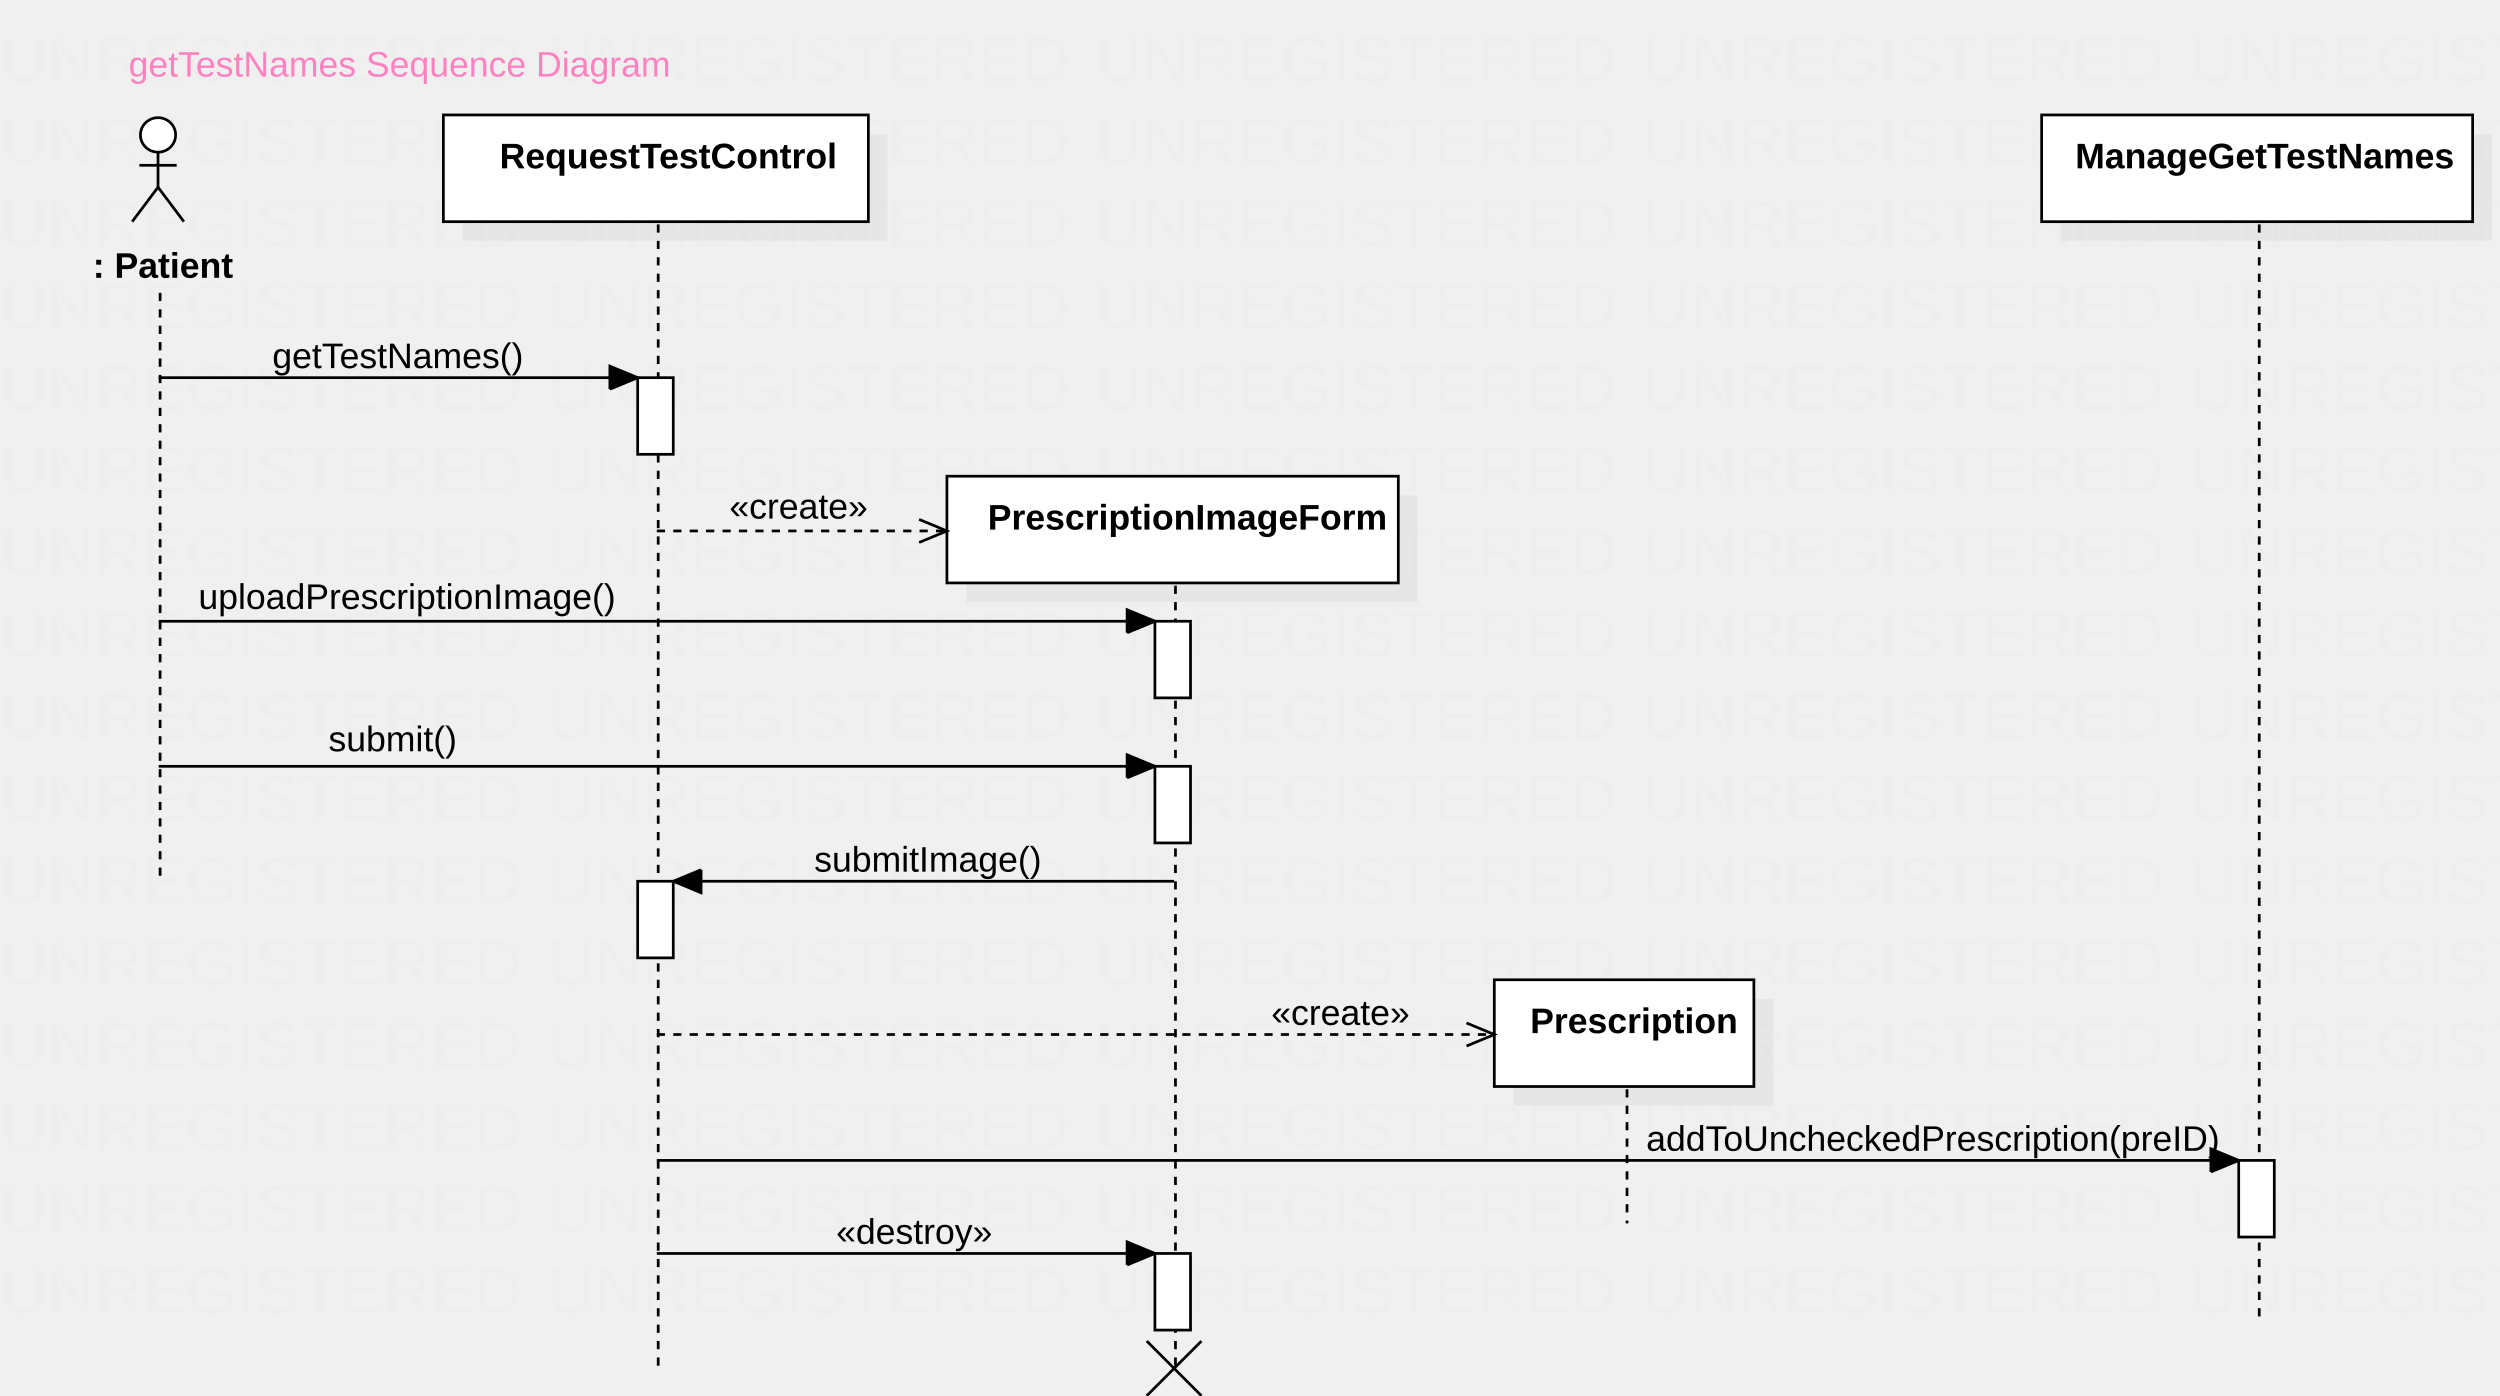
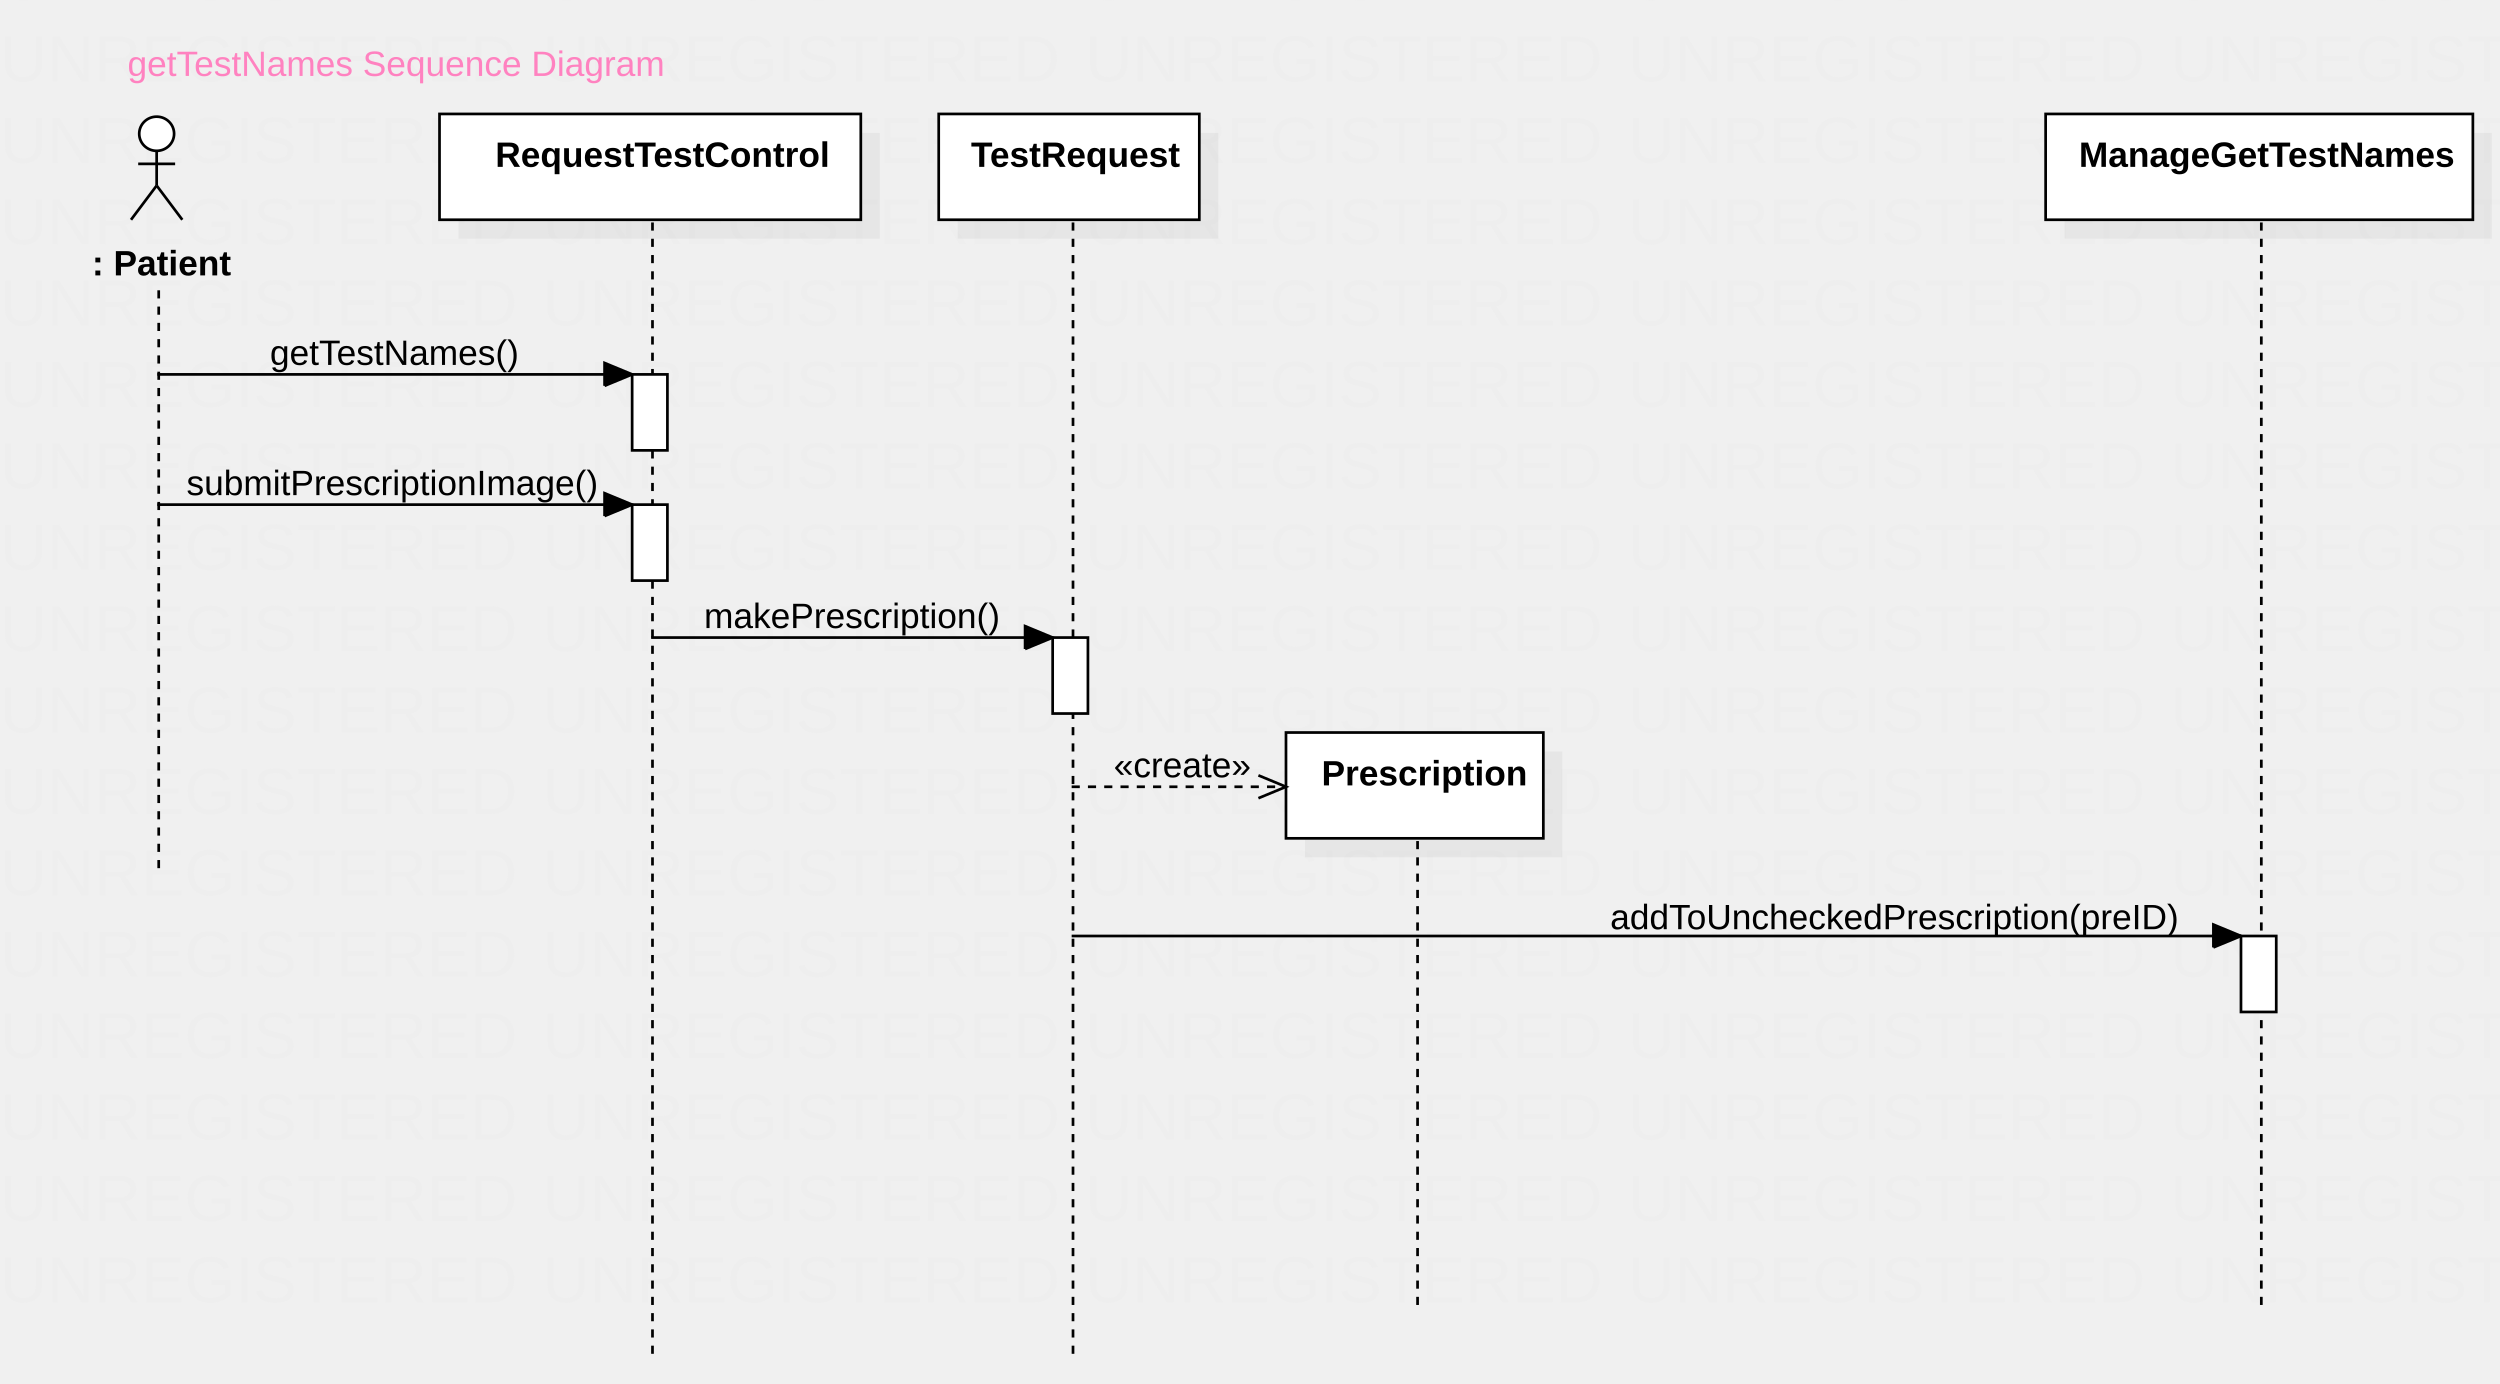
- <svg xmlns="http://www.w3.org/2000/svg" version="1.1" width="913.474" height="510">
+ <svg xmlns="http://www.w3.org/2000/svg" version="1.1" width="921.474" height="510">
  <defs />
  <g>
    <text fill="#eeeeee" stroke="none" font-family="Arial" font-size="24px" font-style="normal" font-weight="normal" text-decoration="none" x="0" y="0">UNREGISTERED</text>
    <text fill="#eeeeee" stroke="none" font-family="Arial" font-size="24px" font-style="normal" font-weight="normal" text-decoration="none" x="0" y="30">UNREGISTERED</text>
    <text fill="#eeeeee" stroke="none" font-family="Arial" font-size="24px" font-style="normal" font-weight="normal" text-decoration="none" x="0" y="60">UNREGISTERED</text>
    <text fill="#eeeeee" stroke="none" font-family="Arial" font-size="24px" font-style="normal" font-weight="normal" text-decoration="none" x="0" y="90">UNREGISTERED</text>
    <text fill="#eeeeee" stroke="none" font-family="Arial" font-size="24px" font-style="normal" font-weight="normal" text-decoration="none" x="0" y="120">UNREGISTERED</text>
    <text fill="#eeeeee" stroke="none" font-family="Arial" font-size="24px" font-style="normal" font-weight="normal" text-decoration="none" x="0" y="150">UNREGISTERED</text>
    <text fill="#eeeeee" stroke="none" font-family="Arial" font-size="24px" font-style="normal" font-weight="normal" text-decoration="none" x="0" y="180">UNREGISTERED</text>
    <text fill="#eeeeee" stroke="none" font-family="Arial" font-size="24px" font-style="normal" font-weight="normal" text-decoration="none" x="0" y="210">UNREGISTERED</text>
    <text fill="#eeeeee" stroke="none" font-family="Arial" font-size="24px" font-style="normal" font-weight="normal" text-decoration="none" x="0" y="240">UNREGISTERED</text>
    <text fill="#eeeeee" stroke="none" font-family="Arial" font-size="24px" font-style="normal" font-weight="normal" text-decoration="none" x="0" y="270">UNREGISTERED</text>
    <text fill="#eeeeee" stroke="none" font-family="Arial" font-size="24px" font-style="normal" font-weight="normal" text-decoration="none" x="0" y="300">UNREGISTERED</text>
    <text fill="#eeeeee" stroke="none" font-family="Arial" font-size="24px" font-style="normal" font-weight="normal" text-decoration="none" x="0" y="330">UNREGISTERED</text>
    <text fill="#eeeeee" stroke="none" font-family="Arial" font-size="24px" font-style="normal" font-weight="normal" text-decoration="none" x="0" y="360">UNREGISTERED</text>
    <text fill="#eeeeee" stroke="none" font-family="Arial" font-size="24px" font-style="normal" font-weight="normal" text-decoration="none" x="0" y="390">UNREGISTERED</text>
    <text fill="#eeeeee" stroke="none" font-family="Arial" font-size="24px" font-style="normal" font-weight="normal" text-decoration="none" x="0" y="420">UNREGISTERED</text>
    <text fill="#eeeeee" stroke="none" font-family="Arial" font-size="24px" font-style="normal" font-weight="normal" text-decoration="none" x="0" y="450">UNREGISTERED</text>
    <text fill="#eeeeee" stroke="none" font-family="Arial" font-size="24px" font-style="normal" font-weight="normal" text-decoration="none" x="0" y="480">UNREGISTERED</text>
    <text fill="#eeeeee" stroke="none" font-family="Arial" font-size="24px" font-style="normal" font-weight="normal" text-decoration="none" x="200" y="0">UNREGISTERED</text>
    <text fill="#eeeeee" stroke="none" font-family="Arial" font-size="24px" font-style="normal" font-weight="normal" text-decoration="none" x="200" y="30">UNREGISTERED</text>
    <text fill="#eeeeee" stroke="none" font-family="Arial" font-size="24px" font-style="normal" font-weight="normal" text-decoration="none" x="200" y="60">UNREGISTERED</text>
    <text fill="#eeeeee" stroke="none" font-family="Arial" font-size="24px" font-style="normal" font-weight="normal" text-decoration="none" x="200" y="90">UNREGISTERED</text>
    <text fill="#eeeeee" stroke="none" font-family="Arial" font-size="24px" font-style="normal" font-weight="normal" text-decoration="none" x="200" y="120">UNREGISTERED</text>
    <text fill="#eeeeee" stroke="none" font-family="Arial" font-size="24px" font-style="normal" font-weight="normal" text-decoration="none" x="200" y="150">UNREGISTERED</text>
    <text fill="#eeeeee" stroke="none" font-family="Arial" font-size="24px" font-style="normal" font-weight="normal" text-decoration="none" x="200" y="180">UNREGISTERED</text>
    <text fill="#eeeeee" stroke="none" font-family="Arial" font-size="24px" font-style="normal" font-weight="normal" text-decoration="none" x="200" y="210">UNREGISTERED</text>
    <text fill="#eeeeee" stroke="none" font-family="Arial" font-size="24px" font-style="normal" font-weight="normal" text-decoration="none" x="200" y="240">UNREGISTERED</text>
    <text fill="#eeeeee" stroke="none" font-family="Arial" font-size="24px" font-style="normal" font-weight="normal" text-decoration="none" x="200" y="270">UNREGISTERED</text>
    <text fill="#eeeeee" stroke="none" font-family="Arial" font-size="24px" font-style="normal" font-weight="normal" text-decoration="none" x="200" y="300">UNREGISTERED</text>
    <text fill="#eeeeee" stroke="none" font-family="Arial" font-size="24px" font-style="normal" font-weight="normal" text-decoration="none" x="200" y="330">UNREGISTERED</text>
    <text fill="#eeeeee" stroke="none" font-family="Arial" font-size="24px" font-style="normal" font-weight="normal" text-decoration="none" x="200" y="360">UNREGISTERED</text>
    <text fill="#eeeeee" stroke="none" font-family="Arial" font-size="24px" font-style="normal" font-weight="normal" text-decoration="none" x="200" y="390">UNREGISTERED</text>
    <text fill="#eeeeee" stroke="none" font-family="Arial" font-size="24px" font-style="normal" font-weight="normal" text-decoration="none" x="200" y="420">UNREGISTERED</text>
    <text fill="#eeeeee" stroke="none" font-family="Arial" font-size="24px" font-style="normal" font-weight="normal" text-decoration="none" x="200" y="450">UNREGISTERED</text>
    <text fill="#eeeeee" stroke="none" font-family="Arial" font-size="24px" font-style="normal" font-weight="normal" text-decoration="none" x="200" y="480">UNREGISTERED</text>
    <text fill="#eeeeee" stroke="none" font-family="Arial" font-size="24px" font-style="normal" font-weight="normal" text-decoration="none" x="400" y="0">UNREGISTERED</text>
    <text fill="#eeeeee" stroke="none" font-family="Arial" font-size="24px" font-style="normal" font-weight="normal" text-decoration="none" x="400" y="30">UNREGISTERED</text>
    <text fill="#eeeeee" stroke="none" font-family="Arial" font-size="24px" font-style="normal" font-weight="normal" text-decoration="none" x="400" y="60">UNREGISTERED</text>
    <text fill="#eeeeee" stroke="none" font-family="Arial" font-size="24px" font-style="normal" font-weight="normal" text-decoration="none" x="400" y="90">UNREGISTERED</text>
    <text fill="#eeeeee" stroke="none" font-family="Arial" font-size="24px" font-style="normal" font-weight="normal" text-decoration="none" x="400" y="120">UNREGISTERED</text>
    <text fill="#eeeeee" stroke="none" font-family="Arial" font-size="24px" font-style="normal" font-weight="normal" text-decoration="none" x="400" y="150">UNREGISTERED</text>
    <text fill="#eeeeee" stroke="none" font-family="Arial" font-size="24px" font-style="normal" font-weight="normal" text-decoration="none" x="400" y="180">UNREGISTERED</text>
    <text fill="#eeeeee" stroke="none" font-family="Arial" font-size="24px" font-style="normal" font-weight="normal" text-decoration="none" x="400" y="210">UNREGISTERED</text>
    <text fill="#eeeeee" stroke="none" font-family="Arial" font-size="24px" font-style="normal" font-weight="normal" text-decoration="none" x="400" y="240">UNREGISTERED</text>
    <text fill="#eeeeee" stroke="none" font-family="Arial" font-size="24px" font-style="normal" font-weight="normal" text-decoration="none" x="400" y="270">UNREGISTERED</text>
    <text fill="#eeeeee" stroke="none" font-family="Arial" font-size="24px" font-style="normal" font-weight="normal" text-decoration="none" x="400" y="300">UNREGISTERED</text>
    <text fill="#eeeeee" stroke="none" font-family="Arial" font-size="24px" font-style="normal" font-weight="normal" text-decoration="none" x="400" y="330">UNREGISTERED</text>
    <text fill="#eeeeee" stroke="none" font-family="Arial" font-size="24px" font-style="normal" font-weight="normal" text-decoration="none" x="400" y="360">UNREGISTERED</text>
    <text fill="#eeeeee" stroke="none" font-family="Arial" font-size="24px" font-style="normal" font-weight="normal" text-decoration="none" x="400" y="390">UNREGISTERED</text>
    <text fill="#eeeeee" stroke="none" font-family="Arial" font-size="24px" font-style="normal" font-weight="normal" text-decoration="none" x="400" y="420">UNREGISTERED</text>
    <text fill="#eeeeee" stroke="none" font-family="Arial" font-size="24px" font-style="normal" font-weight="normal" text-decoration="none" x="400" y="450">UNREGISTERED</text>
    <text fill="#eeeeee" stroke="none" font-family="Arial" font-size="24px" font-style="normal" font-weight="normal" text-decoration="none" x="400" y="480">UNREGISTERED</text>
    <text fill="#eeeeee" stroke="none" font-family="Arial" font-size="24px" font-style="normal" font-weight="normal" text-decoration="none" x="600" y="0">UNREGISTERED</text>
    <text fill="#eeeeee" stroke="none" font-family="Arial" font-size="24px" font-style="normal" font-weight="normal" text-decoration="none" x="600" y="30">UNREGISTERED</text>
    <text fill="#eeeeee" stroke="none" font-family="Arial" font-size="24px" font-style="normal" font-weight="normal" text-decoration="none" x="600" y="60">UNREGISTERED</text>
    <text fill="#eeeeee" stroke="none" font-family="Arial" font-size="24px" font-style="normal" font-weight="normal" text-decoration="none" x="600" y="90">UNREGISTERED</text>
    <text fill="#eeeeee" stroke="none" font-family="Arial" font-size="24px" font-style="normal" font-weight="normal" text-decoration="none" x="600" y="120">UNREGISTERED</text>
    <text fill="#eeeeee" stroke="none" font-family="Arial" font-size="24px" font-style="normal" font-weight="normal" text-decoration="none" x="600" y="150">UNREGISTERED</text>
    <text fill="#eeeeee" stroke="none" font-family="Arial" font-size="24px" font-style="normal" font-weight="normal" text-decoration="none" x="600" y="180">UNREGISTERED</text>
    <text fill="#eeeeee" stroke="none" font-family="Arial" font-size="24px" font-style="normal" font-weight="normal" text-decoration="none" x="600" y="210">UNREGISTERED</text>
    <text fill="#eeeeee" stroke="none" font-family="Arial" font-size="24px" font-style="normal" font-weight="normal" text-decoration="none" x="600" y="240">UNREGISTERED</text>
    <text fill="#eeeeee" stroke="none" font-family="Arial" font-size="24px" font-style="normal" font-weight="normal" text-decoration="none" x="600" y="270">UNREGISTERED</text>
    <text fill="#eeeeee" stroke="none" font-family="Arial" font-size="24px" font-style="normal" font-weight="normal" text-decoration="none" x="600" y="300">UNREGISTERED</text>
    <text fill="#eeeeee" stroke="none" font-family="Arial" font-size="24px" font-style="normal" font-weight="normal" text-decoration="none" x="600" y="330">UNREGISTERED</text>
    <text fill="#eeeeee" stroke="none" font-family="Arial" font-size="24px" font-style="normal" font-weight="normal" text-decoration="none" x="600" y="360">UNREGISTERED</text>
    <text fill="#eeeeee" stroke="none" font-family="Arial" font-size="24px" font-style="normal" font-weight="normal" text-decoration="none" x="600" y="390">UNREGISTERED</text>
    <text fill="#eeeeee" stroke="none" font-family="Arial" font-size="24px" font-style="normal" font-weight="normal" text-decoration="none" x="600" y="420">UNREGISTERED</text>
    <text fill="#eeeeee" stroke="none" font-family="Arial" font-size="24px" font-style="normal" font-weight="normal" text-decoration="none" x="600" y="450">UNREGISTERED</text>
    <text fill="#eeeeee" stroke="none" font-family="Arial" font-size="24px" font-style="normal" font-weight="normal" text-decoration="none" x="600" y="480">UNREGISTERED</text>
    <text fill="#eeeeee" stroke="none" font-family="Arial" font-size="24px" font-style="normal" font-weight="normal" text-decoration="none" x="800" y="0">UNREGISTERED</text>
    <text fill="#eeeeee" stroke="none" font-family="Arial" font-size="24px" font-style="normal" font-weight="normal" text-decoration="none" x="800" y="30">UNREGISTERED</text>
    <text fill="#eeeeee" stroke="none" font-family="Arial" font-size="24px" font-style="normal" font-weight="normal" text-decoration="none" x="800" y="60">UNREGISTERED</text>
    <text fill="#eeeeee" stroke="none" font-family="Arial" font-size="24px" font-style="normal" font-weight="normal" text-decoration="none" x="800" y="90">UNREGISTERED</text>
    <text fill="#eeeeee" stroke="none" font-family="Arial" font-size="24px" font-style="normal" font-weight="normal" text-decoration="none" x="800" y="120">UNREGISTERED</text>
    <text fill="#eeeeee" stroke="none" font-family="Arial" font-size="24px" font-style="normal" font-weight="normal" text-decoration="none" x="800" y="150">UNREGISTERED</text>
    <text fill="#eeeeee" stroke="none" font-family="Arial" font-size="24px" font-style="normal" font-weight="normal" text-decoration="none" x="800" y="180">UNREGISTERED</text>
    <text fill="#eeeeee" stroke="none" font-family="Arial" font-size="24px" font-style="normal" font-weight="normal" text-decoration="none" x="800" y="210">UNREGISTERED</text>
    <text fill="#eeeeee" stroke="none" font-family="Arial" font-size="24px" font-style="normal" font-weight="normal" text-decoration="none" x="800" y="240">UNREGISTERED</text>
    <text fill="#eeeeee" stroke="none" font-family="Arial" font-size="24px" font-style="normal" font-weight="normal" text-decoration="none" x="800" y="270">UNREGISTERED</text>
    <text fill="#eeeeee" stroke="none" font-family="Arial" font-size="24px" font-style="normal" font-weight="normal" text-decoration="none" x="800" y="300">UNREGISTERED</text>
    <text fill="#eeeeee" stroke="none" font-family="Arial" font-size="24px" font-style="normal" font-weight="normal" text-decoration="none" x="800" y="330">UNREGISTERED</text>
    <text fill="#eeeeee" stroke="none" font-family="Arial" font-size="24px" font-style="normal" font-weight="normal" text-decoration="none" x="800" y="360">UNREGISTERED</text>
    <text fill="#eeeeee" stroke="none" font-family="Arial" font-size="24px" font-style="normal" font-weight="normal" text-decoration="none" x="800" y="390">UNREGISTERED</text>
    <text fill="#eeeeee" stroke="none" font-family="Arial" font-size="24px" font-style="normal" font-weight="normal" text-decoration="none" x="800" y="420">UNREGISTERED</text>
    <text fill="#eeeeee" stroke="none" font-family="Arial" font-size="24px" font-style="normal" font-weight="normal" text-decoration="none" x="800" y="450">UNREGISTERED</text>
    <text fill="#eeeeee" stroke="none" font-family="Arial" font-size="24px" font-style="normal" font-weight="normal" text-decoration="none" x="800" y="480">UNREGISTERED</text>
    <g transform="translate(-278,2) scale(1,1)">
      <path fill="#ffffff" stroke="none" d="M 329.314 47.3 C 329.314 43.821 332.193 41 335.743 41 C 339.294 41 342.172 43.821 342.172 47.3 C 342.172 50.779 339.294 53.6 335.743 53.6 C 332.193 53.6 329.314 50.779 329.314 47.3 Z" />
    </g>
    <g transform="translate(-278,2) scale(1,1)">
      <path fill="none" stroke="#000000" d="M 329.314 47.3 C 329.314 43.821 332.193 41 335.743 41 C 339.294 41 342.172 43.821 342.172 47.3 C 342.172 50.779 339.294 53.6 335.743 53.6 C 332.193 53.6 329.314 50.779 329.314 47.3 Z" stroke-miterlimit="10" />
    </g>
    <g transform="translate(-278,2) scale(1,1)">
      <path fill="none" stroke="#000000" d="M 335.743 53.6 L 335.743 66.4" stroke-miterlimit="10" />
    </g>
    <g transform="translate(-278,2) scale(1,1)">
      <path fill="none" stroke="#000000" d="M 328.936 58.4 L 342.551 58.4" stroke-miterlimit="10" />
    </g>
    <g transform="translate(-278,2) scale(1,1)">
      <path fill="none" stroke="#000000" d="M 335.743 66.4 L 326.289 79" stroke-miterlimit="10" />
    </g>
    <g transform="translate(-278,2) scale(1,1)">
      <path fill="none" stroke="#000000" d="M 335.743 66.4 L 345.198 79" stroke-miterlimit="10" />
    </g>
    <g transform="translate(-278,2) scale(1,1)">
      <g>
        <path fill="none" stroke="none" />
        <text fill="#000000" stroke="none" font-family="Arial" font-size="13px" font-style="normal" font-weight="bold" text-decoration="none" x="311.895" y="99.5">: Patient</text>
      </g>
    </g>
    <g transform="translate(-278,2) scale(1,1)">
      <path fill="none" stroke="#000000" d="M 336.5 105 L 336.5 320" stroke-miterlimit="10" stroke-dasharray="3" />
    </g>
    <g transform="translate(-278,2) scale(1,1)">
      <rect fill="#C0C0C0" stroke="none" x="447" y="47" width="155.284" height="39" opacity="0.2" />
    </g>
    <g transform="translate(-278,2) scale(1,1)">
      <rect fill="#ffffff" stroke="none" x="440" y="40" width="155.284" height="39" />
    </g>
    <g transform="translate(-278,2) scale(1,1)">
      <path fill="none" stroke="#000000" d="M 440 40 L 595.284 40 L 595.284 79 L 440 79 L 440 40 Z Z" stroke-miterlimit="10" />
    </g>
    <g transform="translate(-278,2) scale(1,1)">
      <g>
        <path fill="none" stroke="none" />
        <text fill="#000000" stroke="none" font-family="Arial" font-size="13px" font-style="normal" font-weight="bold" text-decoration="none" x="460.558" y="59.5">RequestTestControl</text>
      </g>
    </g>
    <g transform="translate(-278,2) scale(1,1)">
      <path fill="none" stroke="#000000" d="M 518.5 80 L 518.5 498" stroke-miterlimit="10" stroke-dasharray="3" />
    </g>
    <g transform="translate(-278,2) scale(1,1)">
-       <rect fill="#C0C0C0" stroke="none" x="631" y="179" width="164.926" height="39" opacity="0.2" />
-     </g>
-     <g transform="translate(-278,2) scale(1,1)">
-       <rect fill="#ffffff" stroke="none" x="624" y="172" width="164.926" height="39" />
-     </g>
-     <g transform="translate(-278,2) scale(1,1)">
-       <path fill="none" stroke="#000000" d="M 624 172 L 788.926 172 L 788.926 211 L 624 211 L 624 172 Z Z" stroke-miterlimit="10" />
-     </g>
-     <g transform="translate(-278,2) scale(1,1)">
-       <g>
-         <path fill="none" stroke="none" />
-         <text fill="#000000" stroke="none" font-family="Arial" font-size="13px" font-style="normal" font-weight="bold" text-decoration="none" x="638.915" y="191.5">PrescriptionImageForm</text>
-       </g>
-     </g>
-     <g transform="translate(-278,2) scale(1,1)">
-       <path fill="none" stroke="#000000" d="M 707.5 212 L 707.5 498" stroke-miterlimit="10" stroke-dasharray="3" />
-     </g>
-     <g transform="translate(-278,2) scale(1,1)">
-       <rect fill="#C0C0C0" stroke="none" x="831" y="363" width="94.854" height="39" opacity="0.2" />
-     </g>
-     <g transform="translate(-278,2) scale(1,1)">
-       <rect fill="#ffffff" stroke="none" x="824" y="356" width="94.854" height="39" />
-     </g>
-     <g transform="translate(-278,2) scale(1,1)">
-       <path fill="none" stroke="#000000" d="M 824 356 L 918.854 356 L 918.854 395 L 824 395 L 824 356 Z Z" stroke-miterlimit="10" />
-     </g>
-     <g transform="translate(-278,2) scale(1,1)">
-       <g>
-         <path fill="none" stroke="none" />
-         <text fill="#000000" stroke="none" font-family="Arial" font-size="13px" font-style="normal" font-weight="bold" text-decoration="none" x="837.109" y="375.5">Prescription</text>
-       </g>
-     </g>
-     <g transform="translate(-278,2) scale(1,1)">
-       <path fill="none" stroke="#000000" d="M 872.5 396 L 872.5 445" stroke-miterlimit="10" stroke-dasharray="3" />
-     </g>
-     <g transform="translate(-278,2) scale(1,1)">
-       <rect fill="#C0C0C0" stroke="none" x="1031" y="47" width="157.474" height="39" opacity="0.2" />
-     </g>
-     <g transform="translate(-278,2) scale(1,1)">
-       <rect fill="#ffffff" stroke="none" x="1024" y="40" width="157.474" height="39" />
-     </g>
-     <g transform="translate(-278,2) scale(1,1)">
-       <path fill="none" stroke="#000000" d="M 1024 40 L 1181.474 40 L 1181.474 79 L 1024 79 L 1024 40 Z Z" stroke-miterlimit="10" />
-     </g>
-     <g transform="translate(-278,2) scale(1,1)">
-       <g>
-         <path fill="none" stroke="none" />
-         <text fill="#000000" stroke="none" font-family="Arial" font-size="13px" font-style="normal" font-weight="bold" text-decoration="none" x="1036.261" y="59.5">ManageGetTestNames</text>
-       </g>
-     </g>
-     <g transform="translate(-278,2) scale(1,1)">
-       <path fill="none" stroke="#000000" d="M 1103.5 80 L 1103.5 482" stroke-miterlimit="10" stroke-dasharray="3" />
+       <rect fill="#C0C0C0" stroke="none" x="631" y="47" width="96.054" height="39" opacity="0.2" />
+     </g>
+     <g transform="translate(-278,2) scale(1,1)">
+       <rect fill="#ffffff" stroke="none" x="624" y="40" width="96.054" height="39" />
+     </g>
+     <g transform="translate(-278,2) scale(1,1)">
+       <path fill="none" stroke="#000000" d="M 624 40 L 720.054 40 L 720.054 79 L 624 79 L 624 40 Z Z" stroke-miterlimit="10" />
+     </g>
+     <g transform="translate(-278,2) scale(1,1)">
+       <g>
+         <path fill="none" stroke="none" />
+         <text fill="#000000" stroke="none" font-family="Arial" font-size="13px" font-style="normal" font-weight="bold" text-decoration="none" x="635.896" y="59.5">TestRequest</text>
+       </g>
+     </g>
+     <g transform="translate(-278,2) scale(1,1)">
+       <path fill="none" stroke="#000000" d="M 673.5 80 L 673.5 498" stroke-miterlimit="10" stroke-dasharray="3" />
+     </g>
+     <g transform="translate(-278,2) scale(1,1)">
+       <rect fill="#C0C0C0" stroke="none" x="759" y="275" width="94.854" height="39" opacity="0.2" />
+     </g>
+     <g transform="translate(-278,2) scale(1,1)">
+       <rect fill="#ffffff" stroke="none" x="752" y="268" width="94.854" height="39" />
+     </g>
+     <g transform="translate(-278,2) scale(1,1)">
+       <path fill="none" stroke="#000000" d="M 752 268 L 846.854 268 L 846.854 307 L 752 307 L 752 268 Z Z" stroke-miterlimit="10" />
+     </g>
+     <g transform="translate(-278,2) scale(1,1)">
+       <g>
+         <path fill="none" stroke="none" />
+         <text fill="#000000" stroke="none" font-family="Arial" font-size="13px" font-style="normal" font-weight="bold" text-decoration="none" x="765.109" y="287.5">Prescription</text>
+       </g>
+     </g>
+     <g transform="translate(-278,2) scale(1,1)">
+       <path fill="none" stroke="#000000" d="M 800.5 308 L 800.5 480" stroke-miterlimit="10" stroke-dasharray="3" />
+     </g>
+     <g transform="translate(-278,2) scale(1,1)">
+       <rect fill="#C0C0C0" stroke="none" x="1039" y="47" width="157.474" height="39" opacity="0.2" />
+     </g>
+     <g transform="translate(-278,2) scale(1,1)">
+       <rect fill="#ffffff" stroke="none" x="1032" y="40" width="157.474" height="39" />
+     </g>
+     <g transform="translate(-278,2) scale(1,1)">
+       <path fill="none" stroke="#000000" d="M 1032 40 L 1189.474 40 L 1189.474 79 L 1032 79 L 1032 40 Z Z" stroke-miterlimit="10" />
+     </g>
+     <g transform="translate(-278,2) scale(1,1)">
+       <g>
+         <path fill="none" stroke="none" />
+         <text fill="#000000" stroke="none" font-family="Arial" font-size="13px" font-style="normal" font-weight="bold" text-decoration="none" x="1044.261" y="59.5">ManageGetTestNames</text>
+       </g>
+     </g>
+     <g transform="translate(-278,2) scale(1,1)">
+       <path fill="none" stroke="#000000" d="M 1111.5 80 L 1111.5 482" stroke-miterlimit="10" stroke-dasharray="3" />
    </g>
    <g transform="translate(-278,2) scale(1,1)">
      <g>
        <path fill="none" stroke="none" />
        <text fill="#ff82c0" stroke="none" font-family="Arial" font-size="13px" font-style="normal" font-weight="normal" text-decoration="none" x="325" y="26">getTestNames Sequence Diagram</text>
      </g>
    </g>
    <g transform="translate(-278,2) scale(1,1)">
      <path fill="none" stroke="#000000" d="M 336 136 L 511 136" stroke-miterlimit="10" />
    </g>
    <g transform="translate(-278,2) scale(1,1)">
      <path fill="#000000" stroke="none" d="M 500.837 140.21 L 511 136 L 500.837 131.79" />
    </g>
    <g transform="translate(-278,2) scale(1,1)">
      <path fill="none" stroke="#000000" d="M 500.837 140.21 L 511 136 L 500.837 131.79 L 500.837 140.21" stroke-miterlimit="10" />
    </g>
    <g transform="translate(-278,2) scale(1,1)">
      <g>
        <path fill="none" stroke="none" />
        <text fill="#000000" stroke="none" font-family="Arial" font-size="13px" font-style="normal" font-weight="normal" text-decoration="none" x="377.5" y="132.5">getTestNames()</text>
      </g>
    </g>
    <g transform="translate(-278,2) scale(1,1)">
      <rect fill="#ffffff" stroke="none" x="511" y="136" width="13" height="28" />
    </g>
    <g transform="translate(-278,2) scale(1,1)">
      <path fill="none" stroke="#000000" d="M 511 136 L 524 136 L 524 164 L 511 164 L 511 136 Z Z" stroke-miterlimit="10" />
    </g>
    <g transform="translate(-278,2) scale(1,1)">
-       <path fill="none" stroke="#000000" d="M 518 192 L 624 192" stroke-miterlimit="10" stroke-dasharray="3" />
-     </g>
-     <g transform="translate(-278,2) scale(1,1)">
-       <path fill="none" stroke="#000000" d="M 613.837 196.21 L 624 192 L 613.837 187.79" stroke-miterlimit="10" />
-     </g>
-     <g transform="translate(-278,2) scale(1,1)">
-       <g>
-         <path fill="none" stroke="none" />
-         <text fill="#000000" stroke="none" font-family="Arial" font-size="13px" font-style="normal" font-weight="normal" text-decoration="none" x="544.5" y="187.5">«create»</text>
-       </g>
-     </g>
-     <g transform="translate(-278,2) scale(1,1)">
-       <path fill="none" stroke="#000000" d="M 336 225 L 700 225" stroke-miterlimit="10" />
-     </g>
-     <g transform="translate(-278,2) scale(1,1)">
-       <path fill="#000000" stroke="none" d="M 689.837 229.21 L 700 225 L 689.837 220.79" />
-     </g>
-     <g transform="translate(-278,2) scale(1,1)">
-       <path fill="none" stroke="#000000" d="M 689.837 229.21 L 700 225 L 689.837 220.79 L 689.837 229.21" stroke-miterlimit="10" />
-     </g>
-     <g transform="translate(-278,2) scale(1,1)">
-       <g>
-         <path fill="none" stroke="none" />
-         <text fill="#000000" stroke="none" font-family="Arial" font-size="13px" font-style="normal" font-weight="normal" text-decoration="none" x="350.5" y="220.5">uploadPrescriptionImage()</text>
-       </g>
-     </g>
-     <g transform="translate(-278,2) scale(1,1)">
-       <rect fill="#ffffff" stroke="none" x="700" y="225" width="13" height="28" />
-     </g>
-     <g transform="translate(-278,2) scale(1,1)">
-       <path fill="none" stroke="#000000" d="M 700 225 L 713 225 L 713 253 L 700 253 L 700 225 Z Z" stroke-miterlimit="10" />
-     </g>
-     <g transform="translate(-278,2) scale(1,1)">
-       <path fill="none" stroke="#000000" d="M 336 278 L 700 278" stroke-miterlimit="10" />
-     </g>
-     <g transform="translate(-278,2) scale(1,1)">
-       <path fill="#000000" stroke="none" d="M 689.837 282.21 L 700 278 L 689.837 273.79" />
-     </g>
-     <g transform="translate(-278,2) scale(1,1)">
-       <path fill="none" stroke="#000000" d="M 689.837 282.21 L 700 278 L 689.837 273.79 L 689.837 282.21" stroke-miterlimit="10" />
-     </g>
-     <g transform="translate(-278,2) scale(1,1)">
-       <g>
-         <path fill="none" stroke="none" />
-         <text fill="#000000" stroke="none" font-family="Arial" font-size="13px" font-style="normal" font-weight="normal" text-decoration="none" x="398.016" y="272.5">submit()</text>
-       </g>
-     </g>
-     <g transform="translate(-278,2) scale(1,1)">
-       <rect fill="#ffffff" stroke="none" x="700" y="278" width="13" height="28" />
-     </g>
-     <g transform="translate(-278,2) scale(1,1)">
-       <path fill="none" stroke="#000000" d="M 700 278 L 713 278 L 713 306 L 700 306 L 700 278 Z Z" stroke-miterlimit="10" />
-     </g>
-     <g transform="translate(-278,2) scale(1,1)">
-       <path fill="none" stroke="#000000" d="M 707 320 L 524 320" stroke-miterlimit="10" />
-     </g>
-     <g transform="translate(-278,2) scale(1,1)">
-       <path fill="#000000" stroke="none" d="M 534.163 315.79 L 524 320 L 534.163 324.21" />
-     </g>
-     <g transform="translate(-278,2) scale(1,1)">
-       <path fill="none" stroke="#000000" d="M 534.163 315.79 L 524 320 L 534.163 324.21 L 534.163 315.79" stroke-miterlimit="10" />
-     </g>
-     <g transform="translate(-278,2) scale(1,1)">
-       <g>
-         <path fill="none" stroke="none" />
-         <text fill="#000000" stroke="none" font-family="Arial" font-size="13px" font-style="normal" font-weight="normal" text-decoration="none" x="575.5" y="316.5">submitImage()</text>
-       </g>
-     </g>
-     <g transform="translate(-278,2) scale(1,1)">
-       <rect fill="#ffffff" stroke="none" x="511" y="320" width="13" height="28" />
-     </g>
-     <g transform="translate(-278,2) scale(1,1)">
-       <path fill="none" stroke="#000000" d="M 511 320 L 524 320 L 524 348 L 511 348 L 511 320 Z Z" stroke-miterlimit="10" />
-     </g>
-     <g transform="translate(-278,2) scale(1,1)">
-       <path fill="none" stroke="#000000" d="M 518 376 L 824 376" stroke-miterlimit="10" stroke-dasharray="3" />
-     </g>
-     <g transform="translate(-278,2) scale(1,1)">
-       <path fill="none" stroke="#000000" d="M 813.837 380.21 L 824 376 L 813.837 371.79" stroke-miterlimit="10" />
-     </g>
-     <g transform="translate(-278,2) scale(1,1)">
-       <g>
-         <path fill="none" stroke="none" />
-         <text fill="#000000" stroke="none" font-family="Arial" font-size="13px" font-style="normal" font-weight="normal" text-decoration="none" x="742.5" y="372.5">«create»</text>
-       </g>
-     </g>
-     <g transform="translate(-278,2) scale(1,1)">
-       <path fill="none" stroke="#000000" d="M 518 422 L 1096 422" stroke-miterlimit="10" />
-     </g>
-     <g transform="translate(-278,2) scale(1,1)">
-       <path fill="#000000" stroke="none" d="M 1085.837 426.21 L 1096 422 L 1085.837 417.79" />
-     </g>
-     <g transform="translate(-278,2) scale(1,1)">
-       <path fill="none" stroke="#000000" d="M 1085.837 426.21 L 1096 422 L 1085.837 417.79 L 1085.837 426.21" stroke-miterlimit="10" />
-     </g>
-     <g transform="translate(-278,2) scale(1,1)">
-       <g>
-         <path fill="none" stroke="none" />
-         <text fill="#000000" stroke="none" font-family="Arial" font-size="13px" font-style="normal" font-weight="normal" text-decoration="none" x="879.5" y="418.5">addToUncheckedPrescription(preID)</text>
-       </g>
-     </g>
-     <g transform="translate(-278,2) scale(1,1)">
-       <rect fill="#ffffff" stroke="none" x="1096" y="422" width="13" height="28" />
-     </g>
-     <g transform="translate(-278,2) scale(1,1)">
-       <path fill="none" stroke="#000000" d="M 1096 422 L 1109 422 L 1109 450 L 1096 450 L 1096 422 Z Z" stroke-miterlimit="10" />
-     </g>
-     <g transform="translate(-278,2) scale(1,1)">
-       <path fill="none" stroke="#000000" d="M 518 456 L 700 456" stroke-miterlimit="10" />
-     </g>
-     <g transform="translate(-278,2) scale(1,1)">
-       <path fill="#000000" stroke="none" d="M 689.837 460.21 L 700 456 L 689.837 451.79" />
-     </g>
-     <g transform="translate(-278,2) scale(1,1)">
-       <path fill="none" stroke="#000000" d="M 689.837 460.21 L 700 456 L 689.837 451.79 L 689.837 460.21" stroke-miterlimit="10" />
-     </g>
-     <g transform="translate(-278,2) scale(1,1)">
-       <path fill="none" stroke="#000000" d="M 697 488 L 717 508" stroke-miterlimit="10" />
-     </g>
-     <g transform="translate(-278,2) scale(1,1)">
-       <path fill="none" stroke="#000000" d="M 717 488 L 697 508" stroke-miterlimit="10" />
-     </g>
-     <g transform="translate(-278,2) scale(1,1)">
-       <g>
-         <path fill="none" stroke="none" />
-         <text fill="#000000" stroke="none" font-family="Arial" font-size="13px" font-style="normal" font-weight="normal" text-decoration="none" x="583.5" y="452.5">«destroy»</text>
-       </g>
-     </g>
-     <g transform="translate(-278,2) scale(1,1)">
-       <rect fill="#ffffff" stroke="none" x="700" y="456" width="13" height="28" />
-     </g>
-     <g transform="translate(-278,2) scale(1,1)">
-       <path fill="none" stroke="#000000" d="M 700 456 L 713 456 L 713 484 L 700 484 L 700 456 Z Z" stroke-miterlimit="10" />
+       <path fill="none" stroke="#000000" d="M 336 184 L 511 184" stroke-miterlimit="10" />
+     </g>
+     <g transform="translate(-278,2) scale(1,1)">
+       <path fill="#000000" stroke="none" d="M 500.837 188.21 L 511 184 L 500.837 179.79" />
+     </g>
+     <g transform="translate(-278,2) scale(1,1)">
+       <path fill="none" stroke="#000000" d="M 500.837 188.21 L 511 184 L 500.837 179.79 L 500.837 188.21" stroke-miterlimit="10" />
+     </g>
+     <g transform="translate(-278,2) scale(1,1)">
+       <g>
+         <path fill="none" stroke="none" />
+         <text fill="#000000" stroke="none" font-family="Arial" font-size="13px" font-style="normal" font-weight="normal" text-decoration="none" x="346.743" y="180.5">submitPrescriptionImage()</text>
+       </g>
+     </g>
+     <g transform="translate(-278,2) scale(1,1)">
+       <rect fill="#ffffff" stroke="none" x="511" y="184" width="13" height="28" />
+     </g>
+     <g transform="translate(-278,2) scale(1,1)">
+       <path fill="none" stroke="#000000" d="M 511 184 L 524 184 L 524 212 L 511 212 L 511 184 Z Z" stroke-miterlimit="10" />
+     </g>
+     <g transform="translate(-278,2) scale(1,1)">
+       <path fill="none" stroke="#000000" d="M 518 233 L 666 233" stroke-miterlimit="10" />
+     </g>
+     <g transform="translate(-278,2) scale(1,1)">
+       <path fill="#000000" stroke="none" d="M 655.837 237.21 L 666 233 L 655.837 228.79" />
+     </g>
+     <g transform="translate(-278,2) scale(1,1)">
+       <path fill="none" stroke="#000000" d="M 655.837 237.21 L 666 233 L 655.837 228.79 L 655.837 237.21" stroke-miterlimit="10" />
+     </g>
+     <g transform="translate(-278,2) scale(1,1)">
+       <g>
+         <path fill="none" stroke="none" />
+         <text fill="#000000" stroke="none" font-family="Arial" font-size="13px" font-style="normal" font-weight="normal" text-decoration="none" x="537.5" y="229.5">makePrescription()</text>
+       </g>
+     </g>
+     <g transform="translate(-278,2) scale(1,1)">
+       <rect fill="#ffffff" stroke="none" x="666" y="233" width="13" height="28" />
+     </g>
+     <g transform="translate(-278,2) scale(1,1)">
+       <path fill="none" stroke="#000000" d="M 666 233 L 679 233 L 679 261 L 666 261 L 666 233 Z Z" stroke-miterlimit="10" />
+     </g>
+     <g transform="translate(-278,2) scale(1,1)">
+       <path fill="none" stroke="#000000" d="M 673 288 L 752 288" stroke-miterlimit="10" stroke-dasharray="3" />
+     </g>
+     <g transform="translate(-278,2) scale(1,1)">
+       <path fill="none" stroke="#000000" d="M 741.837 292.21 L 752 288 L 741.837 283.79" stroke-miterlimit="10" />
+     </g>
+     <g transform="translate(-278,2) scale(1,1)">
+       <g>
+         <path fill="none" stroke="none" />
+         <text fill="#000000" stroke="none" font-family="Arial" font-size="13px" font-style="normal" font-weight="normal" text-decoration="none" x="688.5" y="284.5">«create»</text>
+       </g>
+     </g>
+     <g transform="translate(-278,2) scale(1,1)">
+       <path fill="none" stroke="#000000" d="M 673 343 L 1104 343" stroke-miterlimit="10" />
+     </g>
+     <g transform="translate(-278,2) scale(1,1)">
+       <path fill="#000000" stroke="none" d="M 1093.837 347.21 L 1104 343 L 1093.837 338.79" />
+     </g>
+     <g transform="translate(-278,2) scale(1,1)">
+       <path fill="none" stroke="#000000" d="M 1093.837 347.21 L 1104 343 L 1093.837 338.79 L 1093.837 347.21" stroke-miterlimit="10" />
+     </g>
+     <g transform="translate(-278,2) scale(1,1)">
+       <g>
+         <path fill="none" stroke="none" />
+         <text fill="#000000" stroke="none" font-family="Arial" font-size="13px" font-style="normal" font-weight="normal" text-decoration="none" x="871.5" y="340.5">addToUncheckedPrescription(preID)</text>
+       </g>
+     </g>
+     <g transform="translate(-278,2) scale(1,1)">
+       <rect fill="#ffffff" stroke="none" x="1104" y="343" width="13" height="28" />
+     </g>
+     <g transform="translate(-278,2) scale(1,1)">
+       <path fill="none" stroke="#000000" d="M 1104 343 L 1117 343 L 1117 371 L 1104 371 L 1104 343 Z Z" stroke-miterlimit="10" />
    </g>
  </g>
</svg>
